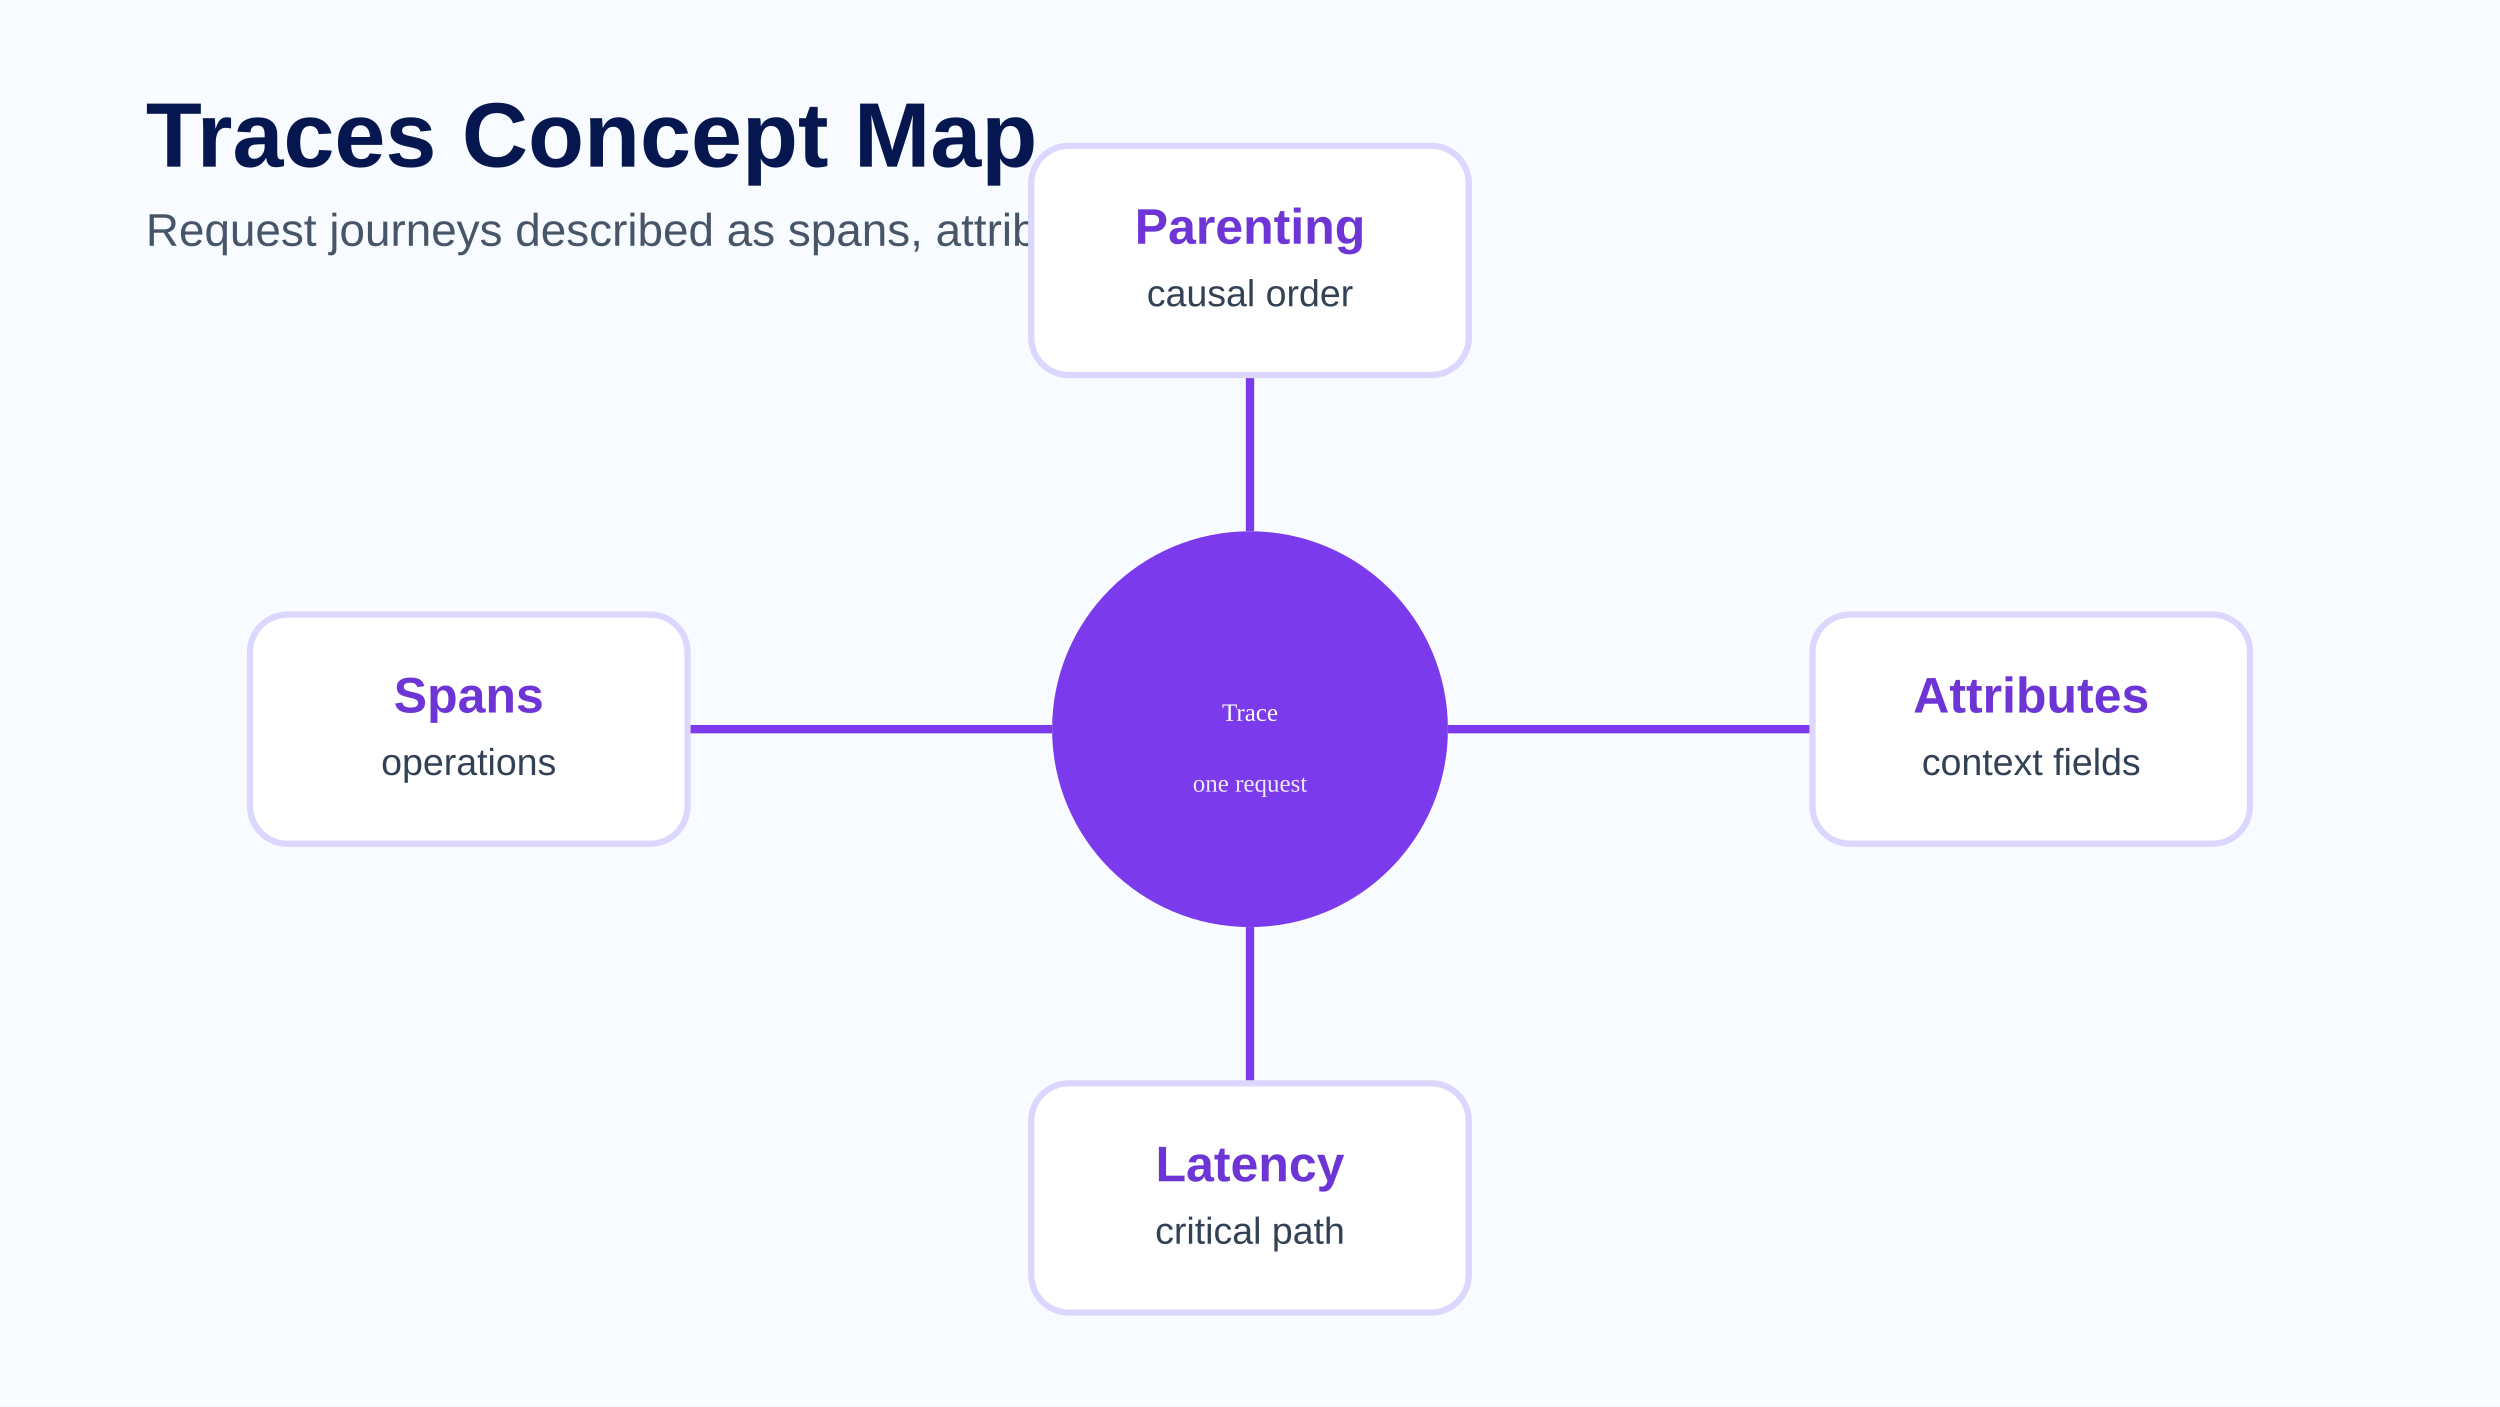
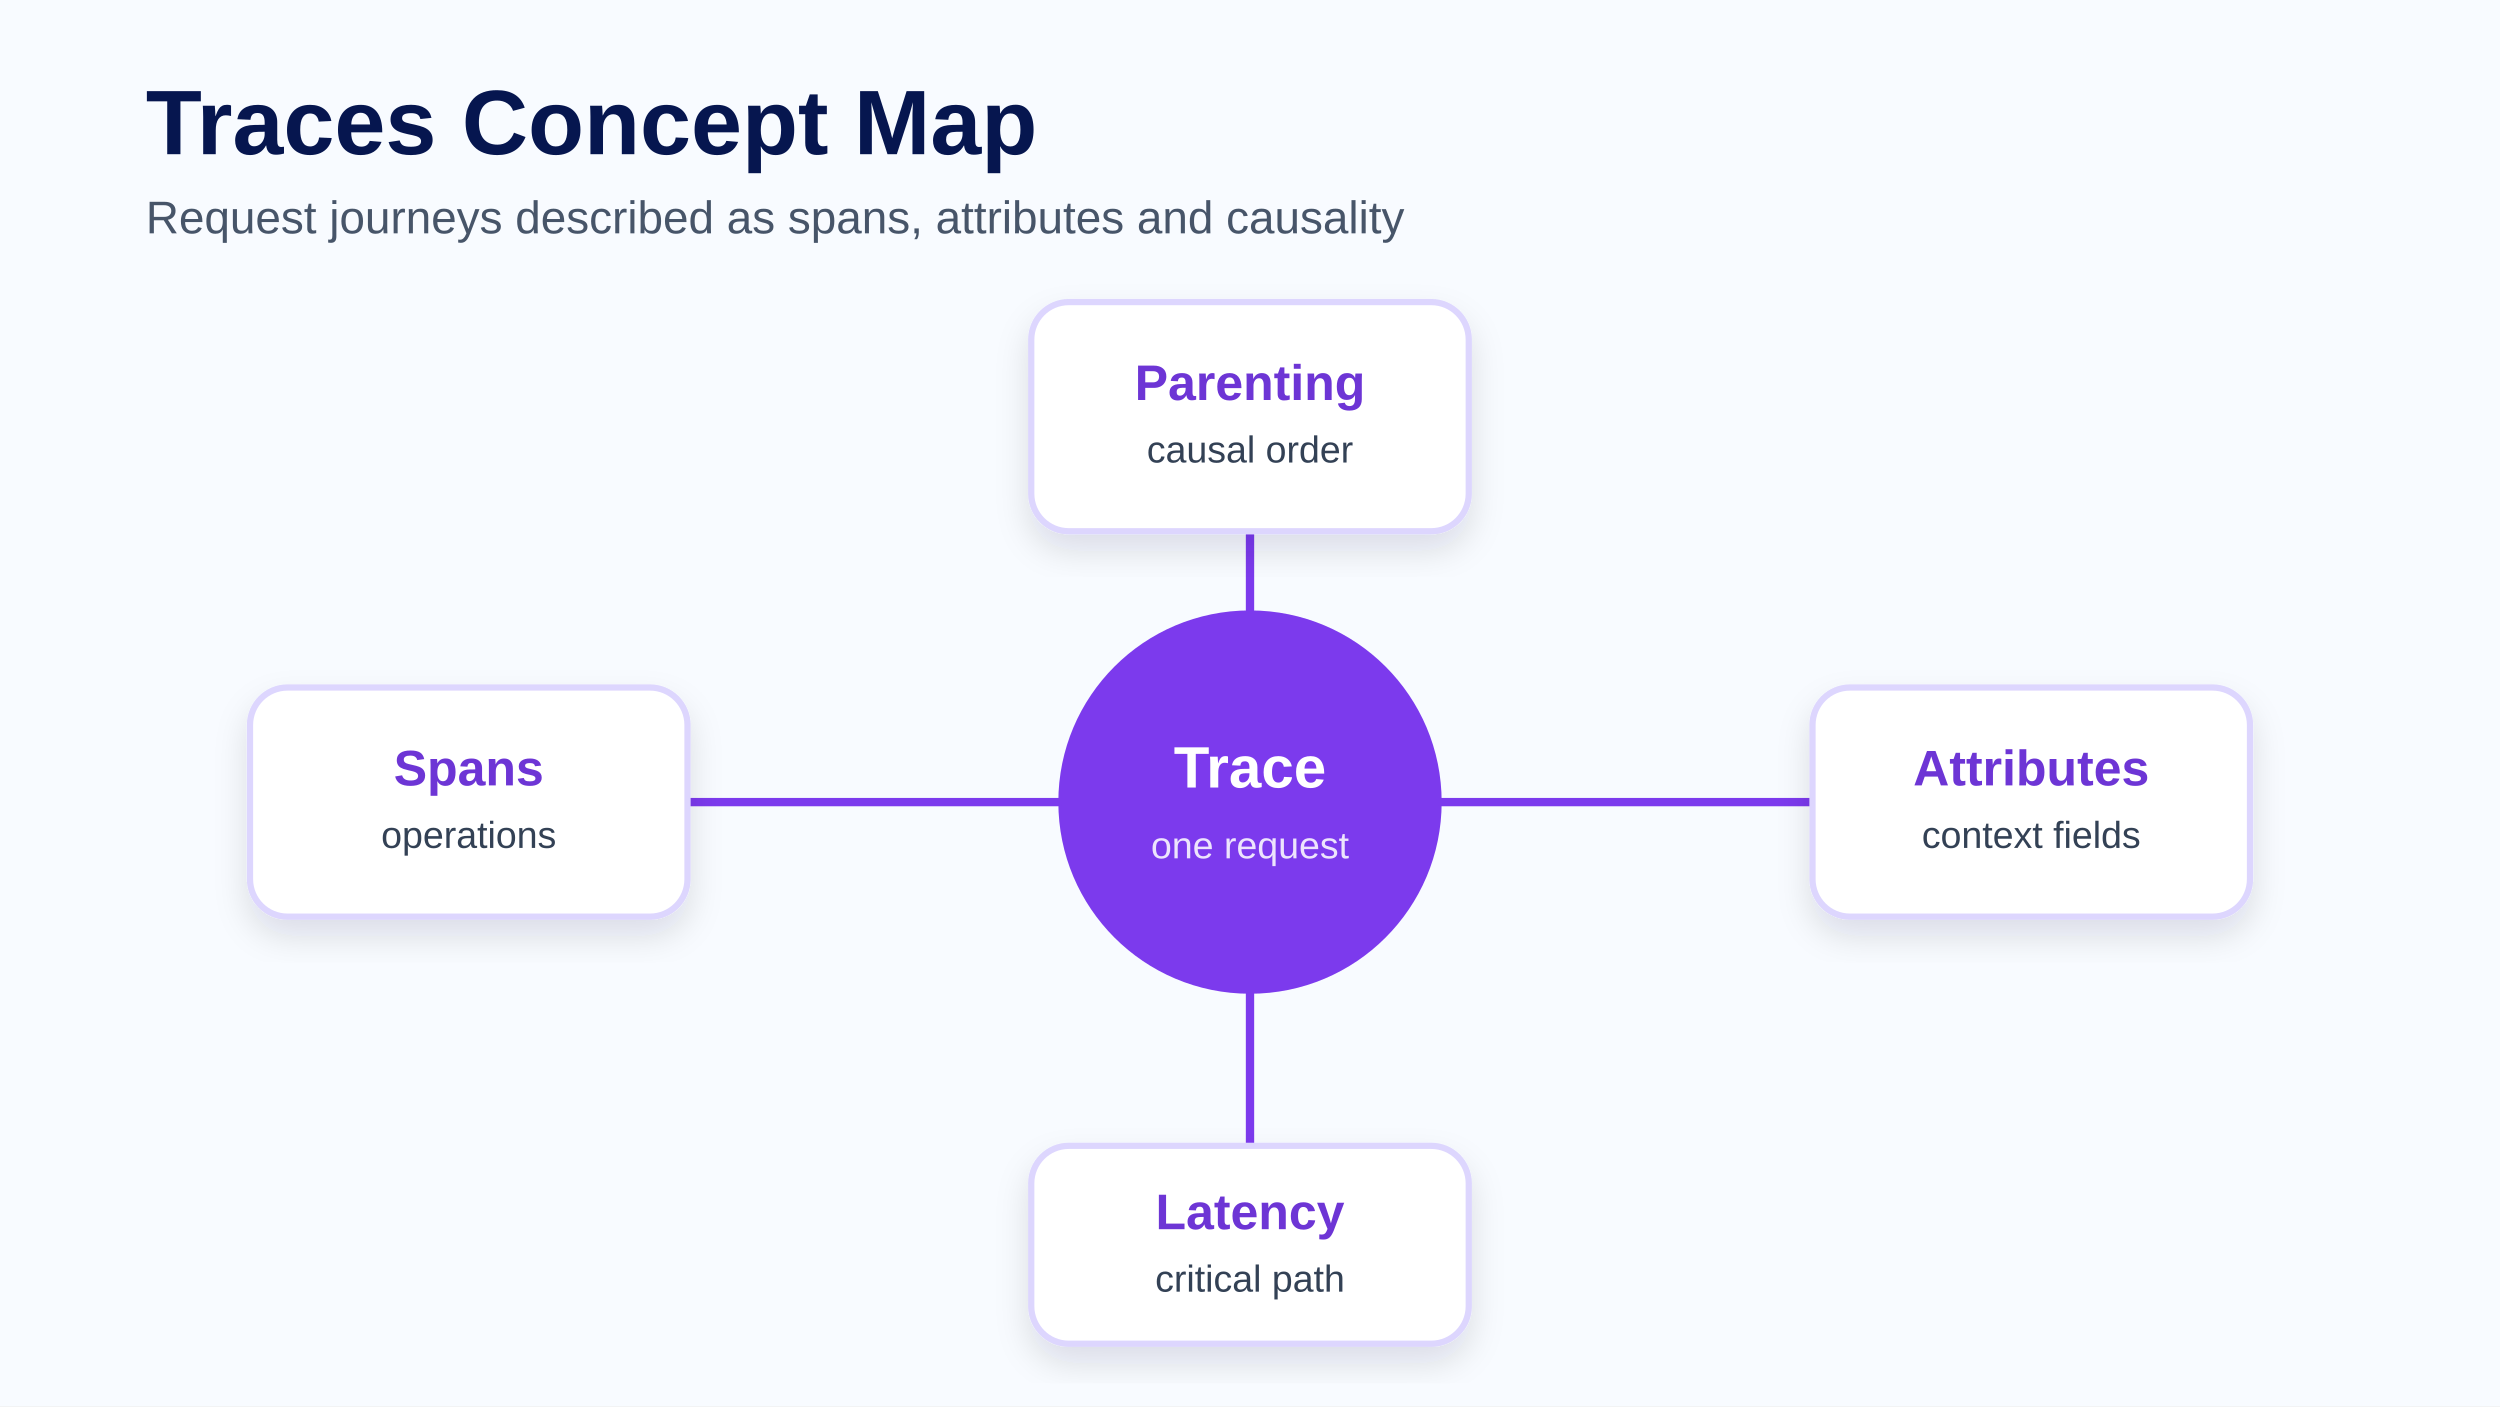
- <svg xmlns="http://www.w3.org/2000/svg" viewBox="0 0 1200 675">
-   <style>.t{font:700 44px Arial;fill:#06164f}.s{font:400 22px Arial;fill:#475569}.h{font:700 24px Arial;fill:#6d35d5}.b{font:500 18px Arial;fill:#334155}.c{fill:#fff;stroke:#ddd6fe;stroke-width:3}.l{stroke:#7c3aed;stroke-width:4}</style>
+ <svg xmlns="http://www.w3.org/2000/svg" viewBox="0 0 1200 675" role="img" aria-labelledby="title desc">
+   <defs>
+     <filter id="shadow" x="-20%" y="-20%" width="140%" height="140%">
+       <feDropShadow dx="0" dy="8" stdDeviation="8" flood-color="#0f172a" flood-opacity="0.12" />
+     </filter>
+     <style>.t{font:700 44px Arial,sans-serif;fill:#06164f}.s{font:400 22px Arial,sans-serif;fill:#475569}.h{font:700 24px Arial,sans-serif;fill:#6d35d5}.b{font:500 18px Arial,sans-serif;fill:#334155}.c{fill:#fff;stroke:#ddd6fe;stroke-width:3;filter:url(#shadow)}.l{stroke:#7c3aed;stroke-width:4;stroke-linecap:round}</style>
+   </defs>
  <rect width="1200" height="675" fill="#f8fbff" />
-   <text x="70" y="80" class="t">Traces Concept Map</text>
-   <text x="70" y="118" class="s">Request journeys described as spans, attributes and causality</text>
-   <circle cx="600" cy="350" r="95" fill="#7c3aed" />
-   <text x="600" y="346" text-anchor="middle" font="700 30px Arial" fill="#fff">Trace</text>
-   <text x="600" y="380" text-anchor="middle" font="500 18px Arial" fill="#ede9fe">one request</text>
-   <line x1="505" y1="350" x2="330" y2="350" class="l" />
-   <line x1="695" y1="350" x2="870" y2="350" class="l" />
-   <line x1="600" y1="255" x2="600" y2="180" class="l" />
-   <line x1="600" y1="445" x2="600" y2="520" class="l" />
-   <rect x="120" y="295" width="210" height="110" rx="18" class="c" />
-   <text x="225" y="342" text-anchor="middle" class="h">Spans</text>
-   <text x="225" y="372" text-anchor="middle" class="b">operations</text>
-   <rect x="870" y="295" width="210" height="110" rx="18" class="c" />
-   <text x="975" y="342" text-anchor="middle" class="h">Attributes</text>
-   <text x="975" y="372" text-anchor="middle" class="b">context fields</text>
-   <rect x="495" y="70" width="210" height="110" rx="18" class="c" />
-   <text x="600" y="117" text-anchor="middle" class="h">Parenting</text>
-   <text x="600" y="147" text-anchor="middle" class="b">causal order</text>
-   <rect x="495" y="520" width="210" height="110" rx="18" class="c" />
-   <text x="600" y="567" text-anchor="middle" class="h">Latency</text>
-   <text x="600" y="597" text-anchor="middle" class="b">critical path</text>
+   <text x="70" y="74" class="t">Traces Concept Map</text>
+   <text x="70" y="112" class="s">Request journeys described as spans, attributes and causality</text>
+   <circle cx="600" cy="385" r="92" fill="#7c3aed" />
+   <text x="600" y="378" text-anchor="middle" font-family="Arial,sans-serif" font-size="28" font-weight="700" fill="#fff">Trace</text>
+   <text x="600" y="412" text-anchor="middle" font-family="Arial,sans-serif" font-size="18" font-weight="500" fill="#fff" opacity="0.86">one request</text>
+   <line x1="508" y1="385" x2="330" y2="385" class="l" />
+   <line x1="692" y1="385" x2="870" y2="385" class="l" />
+   <line x1="600" y1="293" x2="600" y2="210" class="l" />
+   <line x1="600" y1="477" x2="600" y2="550" class="l" />
+   <rect x="120" y="330" width="210" height="110" rx="18" class="c" />
+   <text x="225" y="377" text-anchor="middle" class="h">Spans</text>
+   <text x="225" y="407" text-anchor="middle" class="b">operations</text>
+   <rect x="495" y="145" width="210" height="110" rx="18" class="c" />
+   <text x="600" y="192" text-anchor="middle" class="h">Parenting</text>
+   <text x="600" y="222" text-anchor="middle" class="b">causal order</text>
+   <rect x="870" y="330" width="210" height="110" rx="18" class="c" />
+   <text x="975" y="377" text-anchor="middle" class="h">Attributes</text>
+   <text x="975" y="407" text-anchor="middle" class="b">context fields</text>
+   <rect x="495" y="550" width="210" height="95" rx="18" class="c" />
+   <text x="600" y="590" text-anchor="middle" class="h">Latency</text>
+   <text x="600" y="620" text-anchor="middle" class="b">critical path</text>
</svg>
